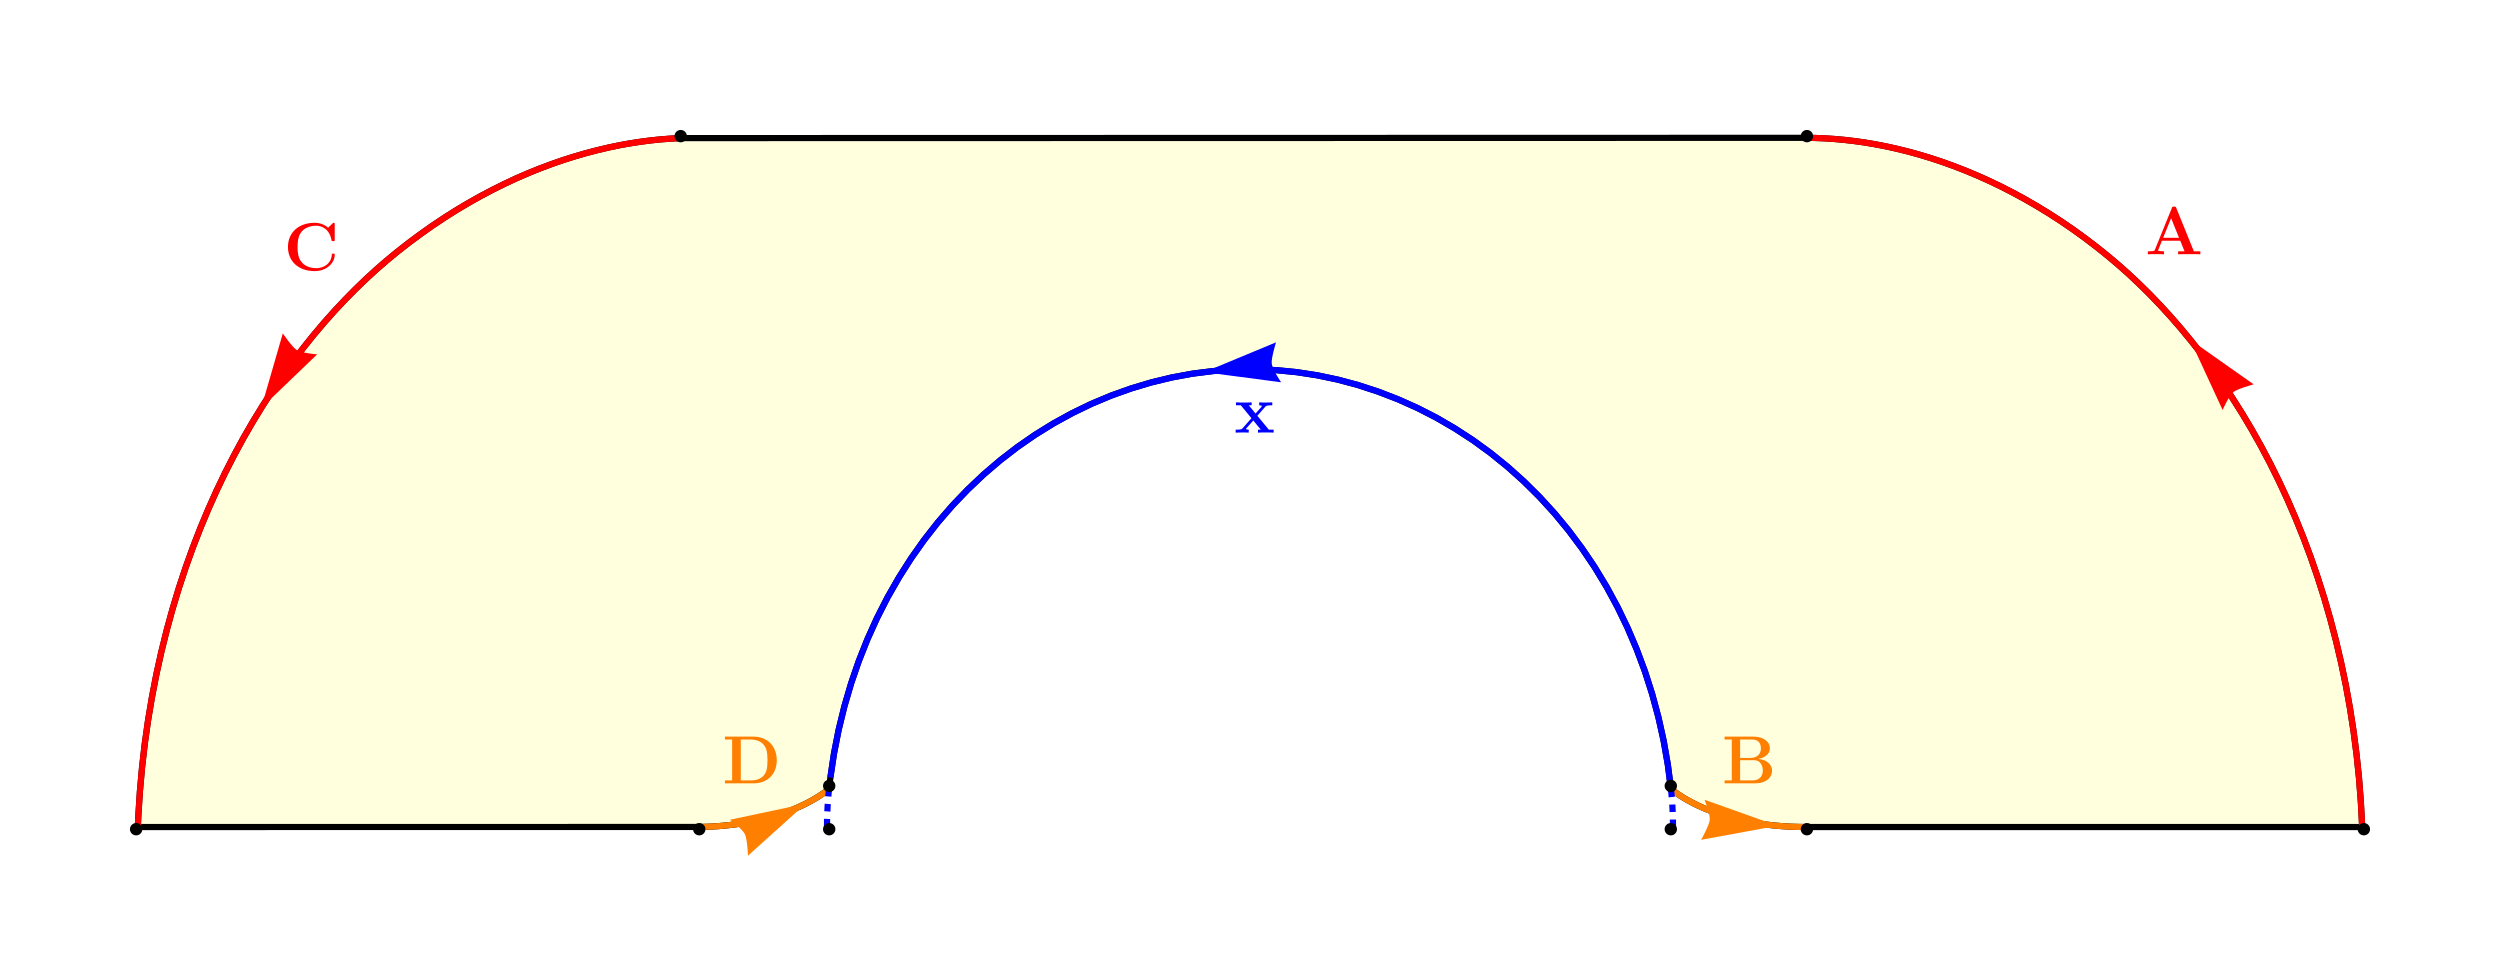
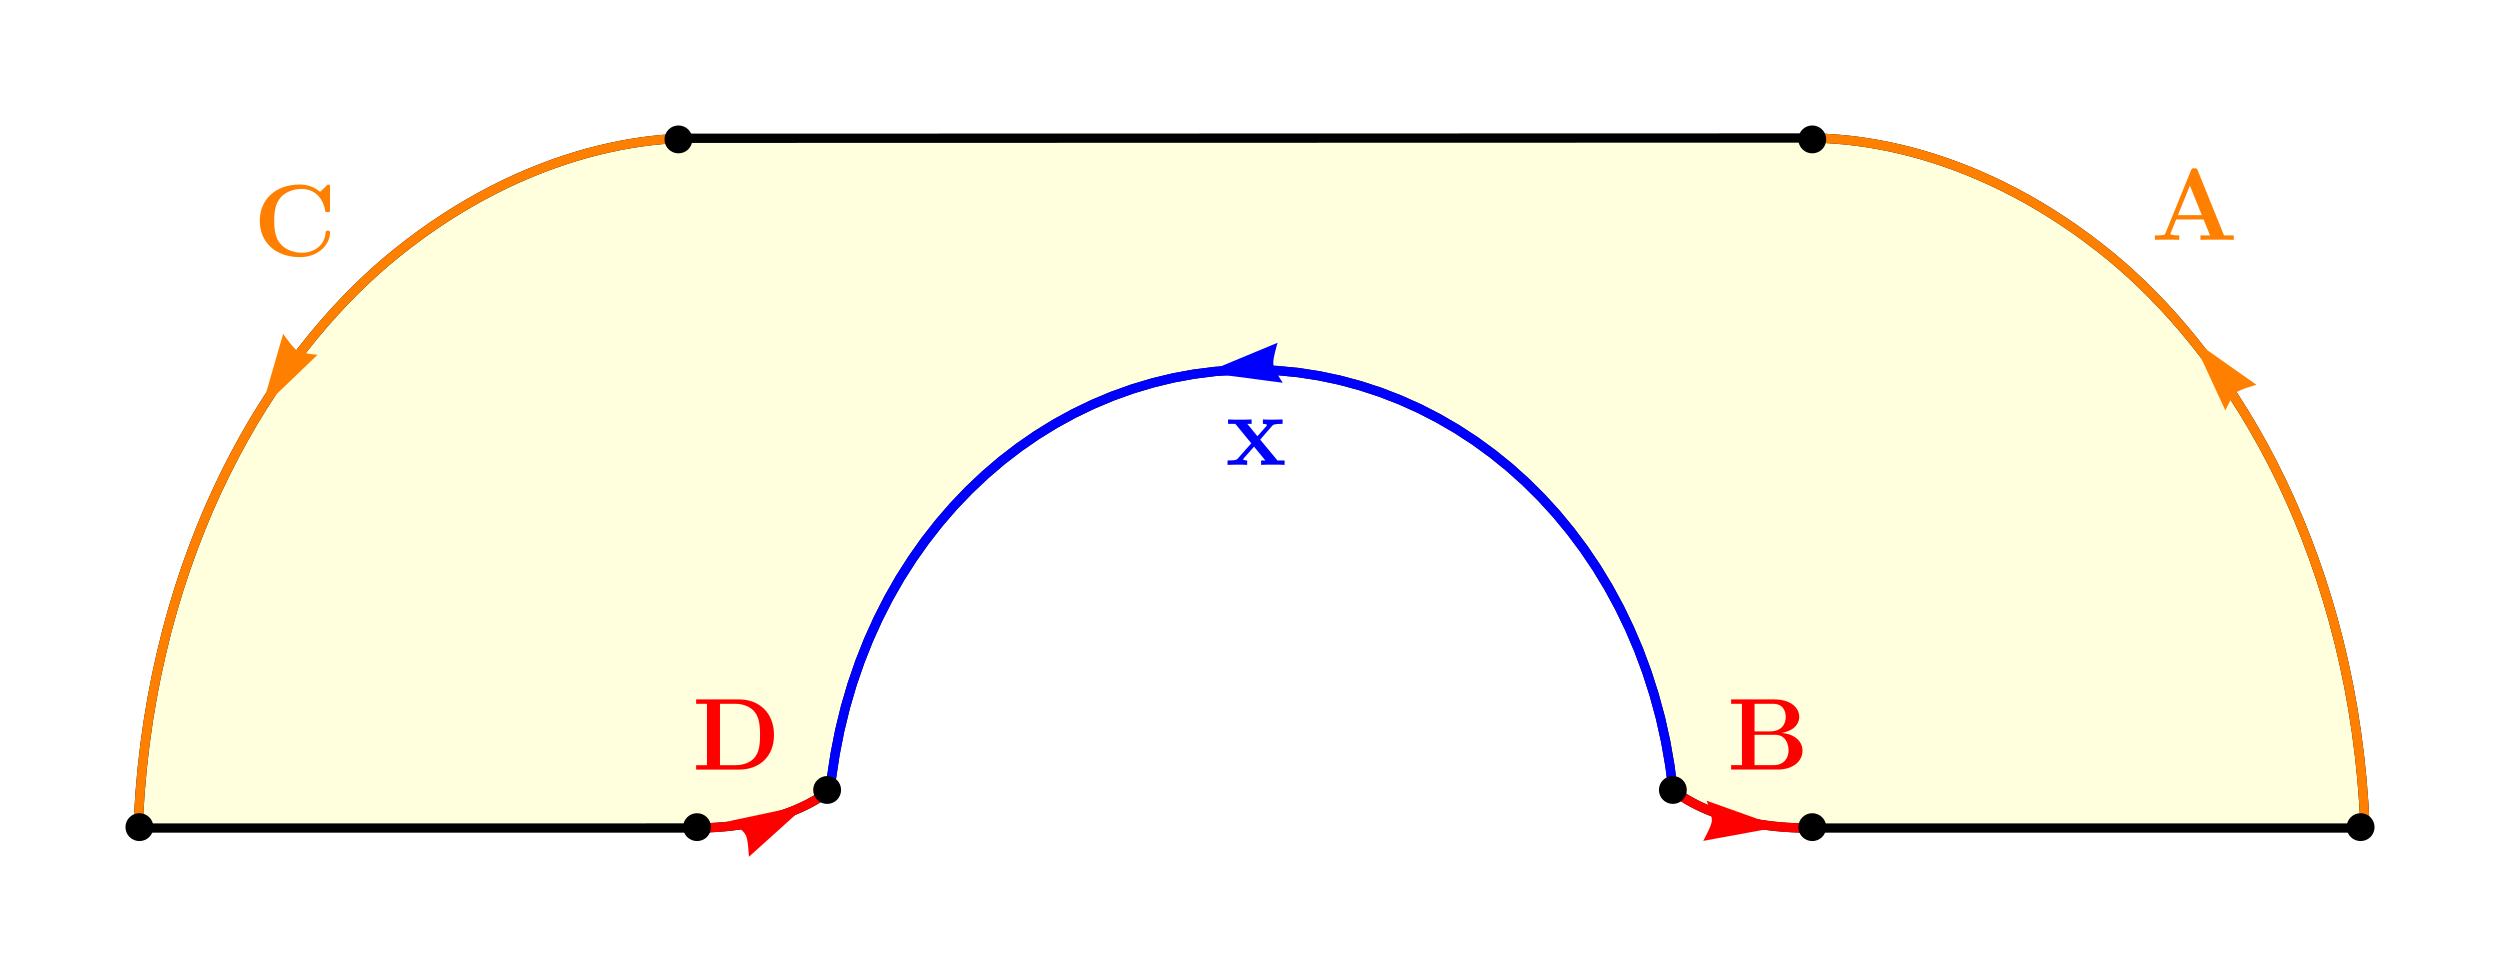
- <svg xmlns="http://www.w3.org/2000/svg" width="404pt" height="156pt" viewBox="0 0 404 156" version="1.1">
-   <g id="surface133">
-     <path style="fill-rule:nonzero;fill:rgb(100%,100%,86.999%);fill-opacity:1;stroke-width:1;stroke-linecap:square;stroke-linejoin:miter;stroke:rgb(0%,0%,0%);stroke-opacity:1;stroke-miterlimit:3.25;" d="M 270.027 127.5 L 269.52 123.562 L 268.84 119.688 L 267.992 115.879 L 266.984 112.145 L 265.816 108.488 L 264.488 104.926 L 263.012 101.453 L 261.387 98.082 L 259.617 94.816 L 257.707 91.664 L 255.664 88.633 L 253.492 85.723 L 251.195 82.941 L 248.781 80.297 L 246.254 77.789 L 243.621 75.43 L 240.887 73.215 L 238.059 71.156 L 235.145 69.258 L 232.152 67.516 L 229.082 65.941 L 225.945 64.535 L 222.75 63.301 L 219.504 62.238 L 216.211 61.352 L 212.883 60.652 L 209.531 60.137 L 206.164 59.809 L 202.785 59.672 L 199.406 59.719 L 196.035 59.961 L 192.672 60.387 L 189.332 61.004 L 186.023 61.805 L 182.754 62.785 L 179.531 63.938 L 176.367 65.266 L 173.27 66.762 L 170.238 68.426 L 167.285 70.254 L 164.418 72.238 L 161.641 74.379 L 158.957 76.672 L 156.383 79.113 L 153.914 81.691 L 151.562 84.41 L 149.332 87.262 L 147.227 90.238 L 145.258 93.336 L 143.422 96.547 L 141.727 99.871 L 140.18 103.297 L 138.781 106.82 L 137.539 110.434 L 136.457 114.129 L 135.531 117.906 L 134.777 121.75 L 134.188 125.66 L 133.973 127.5 L 133.797 127.637 L 133.609 127.781 L 133.41 127.93 L 133.203 128.086 L 132.98 128.242 L 132.742 128.402 L 132.496 128.566 L 132.234 128.734 L 131.961 128.902 L 131.676 129.074 L 131.375 129.25 L 131.062 129.422 L 130.738 129.602 L 130.398 129.777 L 130.047 129.953 L 129.68 130.133 L 129.301 130.309 L 128.906 130.484 L 128.5 130.66 L 128.078 130.836 L 127.641 131.008 L 127.191 131.18 L 126.73 131.348 L 126.25 131.512 L 125.762 131.676 L 125.254 131.832 L 124.734 131.984 L 124.203 132.137 L 123.656 132.281 L 123.094 132.422 L 122.52 132.555 L 121.93 132.684 L 121.324 132.805 L 120.707 132.922 L 120.078 133.027 L 119.434 133.129 L 118.777 133.223 L 118.105 133.305 L 117.422 133.383 L 116.723 133.449 L 116.012 133.508 L 115.289 133.555 L 114.551 133.594 L 113.754 133.621 L 112.926 133.641 L 22.273 133.645 L 22.355 131.801 L 22.609 127.871 L 22.957 123.988 L 23.398 120.156 L 23.93 116.383 L 24.555 112.664 L 25.262 109.008 L 26.055 105.414 L 26.926 101.891 L 27.875 98.434 L 28.898 95.047 L 29.992 91.738 L 31.152 88.504 L 32.379 85.348 L 33.664 82.273 L 35.004 79.277 L 36.395 76.371 L 37.84 73.547 L 39.324 70.809 L 40.855 68.16 L 42.418 65.602 L 44.016 63.129 L 45.645 60.75 L 47.297 58.465 L 48.969 56.27 L 50.656 54.164 L 52.352 52.16 L 54.051 50.25 L 55.75 48.441 L 57.441 46.727 L 59.121 45.105 L 60.793 43.574 L 62.445 42.137 L 64.125 40.75 L 66.051 39.242 L 67.984 37.809 L 69.922 36.441 L 71.867 35.145 L 73.812 33.918 L 75.758 32.762 L 77.699 31.672 L 79.637 30.648 L 81.566 29.691 L 83.484 28.797 L 85.395 27.969 L 87.293 27.203 L 89.176 26.5 L 91.039 25.855 L 92.887 25.27 L 94.711 24.742 L 96.516 24.27 L 98.293 23.852 L 100.047 23.484 L 101.773 23.172 L 103.473 22.91 L 105.141 22.691 L 106.777 22.523 L 108.383 22.398 L 109.957 22.316 L 291.863 22.273 L 293.285 22.293 L 294.77 22.352 L 296.359 22.453 L 297.98 22.598 L 299.633 22.789 L 301.312 23.023 L 303.027 23.312 L 304.766 23.648 L 306.531 24.039 L 308.324 24.48 L 310.137 24.98 L 311.973 25.535 L 313.828 26.148 L 315.699 26.82 L 317.59 27.555 L 319.492 28.348 L 321.406 29.207 L 323.332 30.129 L 325.266 31.117 L 327.203 32.172 L 329.148 33.293 L 331.094 34.48 L 333.039 35.738 L 334.98 37.066 L 336.918 38.465 L 338.848 39.938 L 340.676 41.406 L 342.32 42.797 L 343.98 44.273 L 345.66 45.848 L 347.348 47.512 L 349.039 49.27 L 350.738 51.125 L 352.438 53.078 L 354.129 55.133 L 355.812 57.277 L 357.477 59.516 L 359.117 61.848 L 360.73 64.27 L 362.312 66.781 L 363.863 69.383 L 365.371 72.07 L 366.84 74.848 L 368.258 77.711 L 369.629 80.66 L 370.941 83.691 L 372.199 86.805 L 373.395 89.996 L 374.523 93.27 L 375.586 96.613 L 376.574 100.031 L 377.488 103.52 L 378.324 107.078 L 379.078 110.699 L 379.746 114.387 L 380.328 118.129 L 380.82 121.934 L 381.219 125.785 L 381.52 129.691 L 381.727 133.645 L 291.863 133.645 L 291.23 133.641 L 290.598 133.629 L 289.965 133.613 L 289.367 133.59 L 288.805 133.559 L 288.246 133.523 L 287.699 133.484 L 287.156 133.438 L 286.621 133.387 L 286.098 133.328 L 285.578 133.266 L 285.066 133.199 L 284.566 133.129 L 284.07 133.051 L 283.586 132.973 L 283.105 132.887 L 282.637 132.797 L 282.172 132.703 L 281.719 132.605 L 281.273 132.508 L 280.836 132.402 L 280.402 132.297 L 279.984 132.188 L 279.57 132.074 L 279.164 131.957 L 278.766 131.84 L 278.379 131.719 L 277.996 131.594 L 277.625 131.469 L 277.262 131.344 L 276.906 131.215 L 276.559 131.086 L 276.219 130.953 L 275.887 130.82 L 275.562 130.688 L 275.25 130.555 L 274.941 130.418 L 274.641 130.281 L 274.352 130.148 L 274.07 130.012 L 273.793 129.875 L 273.527 129.738 L 273.27 129.602 L 273.02 129.469 L 272.773 129.332 L 272.539 129.199 L 272.312 129.066 L 272.09 128.938 L 271.879 128.805 L 271.676 128.676 L 271.477 128.551 L 271.289 128.422 L 271.105 128.301 L 270.93 128.18 L 270.762 128.059 L 270.602 127.941 L 270.449 127.828 L 270.301 127.715 L 270.16 127.605 Z M 270.027 127.5 " />
-     <path style="fill:none;stroke-width:1;stroke-linecap:butt;stroke-linejoin:miter;stroke:rgb(100%,50.001%,0%);stroke-opacity:1;stroke-miterlimit:3.25;" d="M 112.926 133.641 L 113.754 133.621 L 114.551 133.594 L 115.289 133.555 L 116.012 133.508 L 116.723 133.449 L 117.422 133.383 L 118.105 133.305 L 118.777 133.223 L 119.434 133.129 L 120.078 133.027 L 120.707 132.922 L 121.324 132.805 L 121.93 132.684 L 122.52 132.555 L 123.094 132.422 L 123.656 132.281 L 124.203 132.137 L 124.734 131.984 L 125.254 131.832 L 125.762 131.676 L 126.25 131.512 L 126.73 131.348 L 127.191 131.18 L 127.641 131.008 L 128.078 130.836 L 128.5 130.66 L 128.906 130.484 L 129.301 130.309 L 129.68 130.133 L 130.047 129.953 L 130.398 129.777 L 130.738 129.602 L 131.062 129.422 L 131.375 129.25 L 131.676 129.074 L 131.961 128.902 L 132.234 128.734 L 132.496 128.566 L 132.742 128.402 L 132.98 128.242 L 133.203 128.086 L 133.41 127.93 L 133.609 127.781 L 133.797 127.637 L 133.973 127.5 " />
-     <path style=" stroke:none;fill-rule:nonzero;fill:rgb(100%,50.001%,0%);fill-opacity:1;" d="M 117.949 132.473 L 118.27 132.719 L 119.008 133.32 L 119.43 133.695 L 119.824 134.086 L 120.156 134.469 L 120.383 134.82 L 120.512 135.172 L 120.617 135.66 L 120.703 136.23 L 120.77 136.82 L 120.852 137.844 L 120.871 138.285 L 130.207 129.875 Z M 117.949 132.473 " />
-     <path style=" stroke:none;fill-rule:evenodd;fill:rgb(100%,50.001%,0%);fill-opacity:1;" d="M 125.523 122.879 C 125.523 120.395 123.848 119.039 121.781 119.039 L 117.148 119.039 L 117.148 119.512 L 118.312 119.512 L 118.312 126.117 L 117.148 126.117 L 117.148 126.59 L 121.781 126.59 C 123.895 126.59 125.523 125.234 125.523 122.879 Z M 124.027 122.871 C 124.027 124.156 123.859 124.73 123.477 125.246 C 123.09 125.754 122.352 126.117 121.363 126.117 L 119.711 126.117 L 119.711 119.512 L 121.363 119.512 C 122.32 119.512 123.09 119.887 123.496 120.457 C 123.816 120.91 124.027 121.449 124.027 122.871 Z M 124.027 122.871 " />
-     <path style="fill:none;stroke-width:1;stroke-linecap:butt;stroke-linejoin:miter;stroke:rgb(0%,0%,100%);stroke-opacity:1;stroke-miterlimit:3.25;" d="M 270.027 127.5 L 269.52 123.562 L 268.84 119.688 L 267.992 115.879 L 266.984 112.145 L 265.816 108.488 L 264.488 104.926 L 263.012 101.453 L 261.387 98.082 L 259.617 94.816 L 257.707 91.664 L 255.664 88.633 L 253.492 85.723 L 251.195 82.941 L 248.781 80.297 L 246.254 77.789 L 243.621 75.43 L 240.887 73.215 L 238.059 71.156 L 235.145 69.258 L 232.152 67.516 L 229.082 65.941 L 225.945 64.535 L 222.75 63.301 L 219.504 62.238 L 216.211 61.352 L 212.883 60.652 L 209.531 60.137 L 206.164 59.809 L 202.785 59.672 L 199.406 59.719 L 196.035 59.961 L 192.672 60.387 L 189.332 61.004 L 186.023 61.805 L 182.754 62.785 L 179.531 63.938 L 176.367 65.266 L 173.27 66.762 L 170.238 68.426 L 167.285 70.254 L 164.418 72.238 L 161.641 74.379 L 158.957 76.672 L 156.383 79.113 L 153.914 81.691 L 151.562 84.41 L 149.332 87.262 L 147.227 90.238 L 145.258 93.336 L 143.422 96.547 L 141.727 99.871 L 140.18 103.297 L 138.781 106.82 L 137.539 110.434 L 136.457 114.129 L 135.531 117.906 L 134.777 121.75 L 134.188 125.66 " />
-     <path style=" stroke:none;fill-rule:nonzero;fill:rgb(0%,0%,100%);fill-opacity:1;" d="M 207.027 61.777 L 206.805 61.438 L 206.309 60.625 L 206.039 60.129 L 205.793 59.629 L 205.609 59.156 L 205.516 58.754 L 205.508 58.375 L 205.57 57.879 L 205.68 57.316 L 205.812 56.738 L 206.078 55.746 L 206.207 55.32 L 194.602 60.141 Z M 207.027 61.777 " />
-     <path style=" stroke:none;fill-rule:evenodd;fill:rgb(0%,0%,100%);fill-opacity:1;" d="M 205.82 69.91 L 205.82 69.438 L 205.047 69.438 L 203.188 67.191 L 204.465 65.727 C 204.586 65.586 204.688 65.496 205.598 65.496 L 205.598 65.023 L 204.586 65.047 C 204.266 65.047 203.797 65.047 203.484 65.023 L 203.484 65.496 C 203.695 65.496 203.926 65.551 203.926 65.629 C 203.926 65.629 203.871 65.727 203.852 65.75 L 202.891 66.828 L 201.805 65.496 L 202.266 65.496 L 202.266 65.023 C 202.012 65.047 201.266 65.047 200.969 65.047 C 200.637 65.047 200.043 65.047 199.734 65.023 L 199.734 65.496 L 200.516 65.496 L 202.234 67.586 L 200.801 69.203 C 200.672 69.359 200.594 69.438 199.68 69.438 L 199.68 69.91 L 200.703 69.887 C 201.023 69.887 201.484 69.887 201.793 69.91 L 201.793 69.438 C 201.582 69.438 201.352 69.383 201.352 69.305 C 201.352 69.305 201.352 69.281 201.43 69.195 L 202.531 67.949 L 203.75 69.438 L 203.289 69.438 L 203.289 69.91 C 203.555 69.887 204.289 69.887 204.598 69.887 C 204.93 69.887 205.512 69.887 205.82 69.91 Z M 205.82 69.91 " />
-     <path style="fill:none;stroke-width:1;stroke-linecap:butt;stroke-linejoin:miter;stroke:rgb(100%,50.001%,0%);stroke-opacity:1;stroke-miterlimit:3.25;" d="M 270.027 127.5 L 270.16 127.605 L 270.301 127.715 L 270.449 127.828 L 270.602 127.941 L 270.762 128.059 L 270.93 128.18 L 271.105 128.301 L 271.289 128.422 L 271.477 128.551 L 271.676 128.676 L 271.879 128.805 L 272.09 128.938 L 272.312 129.066 L 272.539 129.199 L 272.773 129.332 L 273.02 129.469 L 273.27 129.602 L 273.527 129.738 L 273.793 129.875 L 274.07 130.012 L 274.352 130.148 L 274.641 130.281 L 274.941 130.418 L 275.25 130.555 L 275.562 130.688 L 275.887 130.82 L 276.219 130.953 L 276.559 131.086 L 276.906 131.215 L 277.262 131.344 L 277.625 131.469 L 277.996 131.594 L 278.379 131.719 L 278.766 131.84 L 279.164 131.957 L 279.57 132.074 L 279.984 132.188 L 280.402 132.297 L 280.836 132.402 L 281.273 132.508 L 281.719 132.605 L 282.172 132.703 L 282.637 132.797 L 283.105 132.887 L 283.586 132.973 L 284.07 133.051 L 284.566 133.129 L 285.066 133.199 L 285.578 133.266 L 286.098 133.328 L 286.621 133.387 L 287.156 133.438 L 287.699 133.484 L 288.246 133.523 L 288.805 133.559 L 289.367 133.59 L 289.965 133.613 L 290.598 133.629 L 291.23 133.641 L 291.863 133.645 " />
-     <path style=" stroke:none;fill-rule:nonzero;fill:rgb(100%,50.001%,0%);fill-opacity:1;" d="M 275.449 129.238 L 275.594 129.613 L 275.906 130.516 L 276.066 131.055 L 276.203 131.594 L 276.285 132.094 L 276.289 132.512 L 276.215 132.879 L 276.051 133.352 L 275.828 133.883 L 275.574 134.418 L 275.105 135.332 L 274.895 135.719 L 287.254 133.445 Z M 275.449 129.238 " />
-     <path style=" stroke:none;fill-rule:evenodd;fill:rgb(100%,50.001%,0%);fill-opacity:1;" d="M 286.367 124.551 C 286.367 123.504 285.457 122.746 284.125 122.645 C 285.707 122.352 286.016 121.445 286.016 120.93 C 286.016 119.918 285.09 119.039 283.332 119.039 L 278.691 119.039 L 278.691 119.512 L 279.855 119.512 L 279.855 126.109 L 278.691 126.109 L 278.691 126.586 L 283.664 126.586 C 285.477 126.586 286.367 125.605 286.367 124.551 Z M 284.562 120.918 C 284.562 121.688 284.137 122.48 282.848 122.48 L 281.207 122.48 L 281.207 119.512 L 283.199 119.512 C 284.332 119.512 284.562 120.367 284.562 120.918 Z M 284.871 124.527 C 284.871 125.223 284.496 126.109 283.234 126.109 L 281.207 126.109 L 281.207 122.844 L 283.398 122.844 C 284.684 122.844 284.871 124.031 284.871 124.527 Z M 284.871 124.527 " />
-     <path style="fill:none;stroke-width:1;stroke-linecap:butt;stroke-linejoin:miter;stroke:rgb(100%,0%,0%);stroke-opacity:1;stroke-miterlimit:3.25;" d="M 381.727 133.645 L 381.52 129.691 L 381.219 125.785 L 380.82 121.934 L 380.328 118.129 L 379.746 114.387 L 379.078 110.699 L 378.324 107.078 L 377.488 103.52 L 376.574 100.031 L 375.586 96.613 L 374.523 93.27 L 373.395 89.996 L 372.199 86.805 L 370.941 83.691 L 369.629 80.66 L 368.258 77.711 L 366.84 74.848 L 365.371 72.07 L 363.863 69.383 L 362.312 66.781 L 360.73 64.27 L 359.117 61.848 L 357.477 59.516 L 355.812 57.277 L 354.129 55.133 L 352.438 53.078 L 350.738 51.125 L 349.039 49.27 L 347.348 47.512 L 345.66 45.848 L 343.98 44.273 L 342.32 42.797 L 340.676 41.406 L 338.848 39.938 L 336.918 38.465 L 334.98 37.066 L 333.039 35.738 L 331.094 34.48 L 329.148 33.293 L 327.203 32.172 L 325.266 31.117 L 323.332 30.129 L 321.406 29.207 L 319.492 28.348 L 317.59 27.555 L 315.699 26.82 L 313.828 26.148 L 311.973 25.535 L 310.137 24.98 L 308.324 24.48 L 306.531 24.039 L 304.766 23.648 L 303.027 23.312 L 301.312 23.023 L 299.633 22.789 L 297.98 22.598 L 296.359 22.453 L 294.77 22.352 L 293.285 22.293 L 291.863 22.273 " />
-     <path style=" stroke:none;fill-rule:nonzero;fill:rgb(100%,0%,0%);fill-opacity:1;" d="M 359.176 66.254 L 359.34 65.887 L 359.766 65.031 L 360.039 64.539 L 360.332 64.066 L 360.629 63.656 L 360.922 63.359 L 361.238 63.156 L 361.691 62.941 L 362.227 62.73 L 362.785 62.535 L 363.77 62.23 L 364.191 62.109 L 353.918 54.875 Z M 359.176 66.254 " />
-     <path style=" stroke:none;fill-rule:evenodd;fill:rgb(100%,0%,0%);fill-opacity:1;" d="M 355.574 41.09 L 355.574 40.613 L 354.527 40.613 L 351.699 33.637 C 351.621 33.441 351.602 33.383 351.336 33.383 C 351.062 33.383 351.039 33.441 350.961 33.637 L 348.234 40.352 C 348.156 40.527 348.156 40.551 347.848 40.582 C 347.574 40.613 347.527 40.613 347.285 40.613 L 347.09 40.613 L 347.09 41.09 C 347.375 41.066 348.035 41.066 348.355 41.066 C 348.652 41.066 349.453 41.066 349.707 41.09 L 349.707 40.613 C 349.465 40.613 349.047 40.613 348.738 40.496 C 348.773 40.395 348.773 40.371 348.793 40.328 L 349.375 38.898 L 352.328 38.898 L 353.02 40.613 L 351.984 40.613 L 351.984 41.09 C 352.34 41.066 353.406 41.066 353.824 41.066 C 354.176 41.066 355.297 41.066 355.574 41.09 Z M 352.129 38.426 L 349.562 38.426 L 350.852 35.258 Z M 352.129 38.426 " />
-     <path style="fill:none;stroke-width:1;stroke-linecap:butt;stroke-linejoin:miter;stroke:rgb(100%,0%,0%);stroke-opacity:1;stroke-miterlimit:3.25;" d="M 109.957 22.316 L 108.383 22.398 L 106.777 22.523 L 105.141 22.691 L 103.473 22.91 L 101.773 23.172 L 100.047 23.484 L 98.293 23.852 L 96.516 24.27 L 94.711 24.742 L 92.887 25.27 L 91.039 25.855 L 89.176 26.5 L 87.293 27.203 L 85.395 27.969 L 83.484 28.797 L 81.566 29.691 L 79.637 30.648 L 77.699 31.672 L 75.758 32.762 L 73.812 33.918 L 71.867 35.145 L 69.922 36.441 L 67.984 37.809 L 66.051 39.242 L 64.125 40.75 L 62.445 42.137 L 60.793 43.574 L 59.121 45.105 L 57.441 46.727 L 55.75 48.441 L 54.051 50.25 L 52.352 52.16 L 50.656 54.164 L 48.969 56.27 L 47.297 58.465 L 45.645 60.75 L 44.016 63.129 L 42.418 65.602 L 40.855 68.16 L 39.324 70.809 L 37.84 73.547 L 36.395 76.371 L 35.004 79.277 L 33.664 82.273 L 32.379 85.348 L 31.152 88.504 L 29.992 91.738 L 28.898 95.047 L 27.875 98.434 L 26.926 101.891 L 26.055 105.414 L 25.262 109.008 L 24.555 112.664 L 23.93 116.383 L 23.398 120.156 L 22.957 123.988 L 22.609 127.871 L 22.355 131.801 L 22.273 133.645 " />
-     <path style=" stroke:none;fill-rule:nonzero;fill:rgb(100%,0%,0%);fill-opacity:1;" d="M 51.254 57.266 L 50.852 57.23 L 49.906 57.105 L 49.352 57.008 L 48.809 56.887 L 48.324 56.738 L 47.949 56.559 L 47.652 56.324 L 47.301 55.965 L 46.93 55.527 L 46.562 55.062 L 45.953 54.234 L 45.703 53.871 L 42.211 65.941 Z M 51.254 57.266 " />
-     <path style=" stroke:none;fill-rule:evenodd;fill:rgb(100%,0%,0%);fill-opacity:1;" d="M 54.09 41.172 C 54.09 40.988 54.023 40.977 53.859 40.977 C 53.75 40.977 53.641 40.977 53.629 41.098 C 53.527 42.766 52.109 43.34 51.121 43.34 C 50.406 43.34 49.438 43.141 48.82 42.449 C 48.438 42.031 48.086 41.426 48.086 39.91 C 48.086 38.828 48.25 38.027 48.766 37.41 C 49.469 36.586 50.57 36.477 51.098 36.477 C 51.922 36.477 53.254 36.938 53.586 38.875 C 53.605 38.973 53.707 38.973 53.84 38.973 C 54.09 38.973 54.09 38.953 54.09 38.688 L 54.09 36.289 C 54.09 36.035 54.09 36.004 53.848 36.004 L 53.023 36.797 C 52.406 36.27 51.668 36.004 50.855 36.004 C 48.227 36.004 46.535 37.598 46.535 39.91 C 46.535 42.176 48.172 43.812 50.867 43.812 C 52.824 43.812 54.09 42.469 54.09 41.172 Z M 54.09 41.172 " />
-     <path style="fill:none;stroke-width:1;stroke-linecap:butt;stroke-linejoin:miter;stroke:rgb(0%,0%,100%);stroke-opacity:1;stroke-dasharray:1.212;stroke-miterlimit:3.25;" d="M 270.355 133.645 L 270.355 133.23 L 270.352 133.129 L 270.352 132.922 L 270.348 132.82 L 270.348 132.613 L 270.344 132.512 L 270.344 132.406 L 270.34 132.305 L 270.336 132.199 L 270.336 132.098 L 270.332 131.996 L 270.328 131.891 L 270.324 131.789 L 270.324 131.688 L 270.32 131.582 L 270.309 131.277 L 270.305 131.172 L 270.297 131.07 L 270.293 130.969 L 270.289 130.863 L 270.285 130.762 L 270.277 130.66 L 270.273 130.559 L 270.27 130.453 L 270.262 130.352 L 270.258 130.25 L 270.242 130.047 L 270.238 129.941 L 270.223 129.738 L 270.219 129.637 L 270.203 129.434 L 270.195 129.328 L 270.156 128.82 L 270.145 128.719 L 270.129 128.516 L 270.117 128.414 L 270.102 128.211 L 270.09 128.109 L 270.082 128.008 L 270.059 127.805 L 270.051 127.703 L 270.027 127.5 " />
-     <path style="fill:none;stroke-width:1;stroke-linecap:butt;stroke-linejoin:miter;stroke:rgb(0%,0%,100%);stroke-opacity:1;stroke-dasharray:1.212;stroke-miterlimit:3.25;" d="M 133.973 127.5 L 133.949 127.703 L 133.941 127.805 L 133.918 128.008 L 133.91 128.109 L 133.898 128.211 L 133.883 128.414 L 133.871 128.516 L 133.855 128.719 L 133.844 128.82 L 133.805 129.328 L 133.797 129.434 L 133.781 129.637 L 133.777 129.738 L 133.762 129.941 L 133.758 130.047 L 133.742 130.25 L 133.738 130.352 L 133.73 130.453 L 133.727 130.559 L 133.723 130.66 L 133.715 130.762 L 133.711 130.863 L 133.707 130.969 L 133.703 131.07 L 133.695 131.172 L 133.691 131.277 L 133.68 131.582 L 133.676 131.688 L 133.676 131.789 L 133.672 131.891 L 133.668 131.996 L 133.664 132.098 L 133.664 132.199 L 133.66 132.305 L 133.656 132.406 L 133.656 132.512 L 133.652 132.613 L 133.652 132.82 L 133.648 132.922 L 133.648 133.129 L 133.645 133.23 L 133.645 133.645 " />
-     <path style=" stroke:none;fill-rule:evenodd;fill:rgb(0%,0%,0%);fill-opacity:1;" d="M 23 134 C 23 133.734 22.895 133.48 22.707 133.293 C 22.52 133.105 22.266 133 22 133 C 21.734 133 21.48 133.105 21.293 133.293 C 21.105 133.48 21 133.734 21 134 C 21 134.266 21.105 134.52 21.293 134.707 C 21.48 134.895 21.734 135 22 135 C 22.266 135 22.52 134.895 22.707 134.707 C 22.895 134.52 23 134.266 23 134 Z M 23 134 " />
-     <path style=" stroke:none;fill-rule:evenodd;fill:rgb(0%,0%,0%);fill-opacity:1;" d="M 111 22 C 111 21.734 110.895 21.48 110.707 21.293 C 110.52 21.105 110.266 21 110 21 C 109.734 21 109.48 21.105 109.293 21.293 C 109.105 21.48 109 21.734 109 22 C 109 22.266 109.105 22.52 109.293 22.707 C 109.48 22.895 109.734 23 110 23 C 110.266 23 110.52 22.895 110.707 22.707 C 110.895 22.52 111 22.266 111 22 Z M 111 22 " />
-     <path style=" stroke:none;fill-rule:evenodd;fill:rgb(0%,0%,0%);fill-opacity:1;" d="M 293 22 C 293 21.734 292.895 21.48 292.707 21.293 C 292.52 21.105 292.266 21 292 21 C 291.734 21 291.48 21.105 291.293 21.293 C 291.105 21.48 291 21.734 291 22 C 291 22.266 291.105 22.52 291.293 22.707 C 291.48 22.895 291.734 23 292 23 C 292.266 23 292.52 22.895 292.707 22.707 C 292.895 22.52 293 22.266 293 22 Z M 293 22 " />
-     <path style=" stroke:none;fill-rule:evenodd;fill:rgb(0%,0%,0%);fill-opacity:1;" d="M 383 134 C 383 133.734 382.895 133.48 382.707 133.293 C 382.52 133.105 382.266 133 382 133 C 381.734 133 381.48 133.105 381.293 133.293 C 381.105 133.48 381 133.734 381 134 C 381 134.266 381.105 134.52 381.293 134.707 C 381.48 134.895 381.734 135 382 135 C 382.266 135 382.52 134.895 382.707 134.707 C 382.895 134.52 383 134.266 383 134 Z M 383 134 " />
-     <path style=" stroke:none;fill-rule:evenodd;fill:rgb(0%,0%,0%);fill-opacity:1;" d="M 135 127 C 135 126.734 134.895 126.48 134.707 126.293 C 134.52 126.105 134.266 126 134 126 C 133.734 126 133.48 126.105 133.293 126.293 C 133.105 126.48 133 126.734 133 127 C 133 127.266 133.105 127.52 133.293 127.707 C 133.48 127.895 133.734 128 134 128 C 134.266 128 134.52 127.895 134.707 127.707 C 134.895 127.52 135 127.266 135 127 Z M 135 127 " />
-     <path style=" stroke:none;fill-rule:evenodd;fill:rgb(0%,0%,0%);fill-opacity:1;" d="M 114 134 C 114 133.734 113.895 133.48 113.707 133.293 C 113.52 133.105 113.266 133 113 133 C 112.734 133 112.48 133.105 112.293 133.293 C 112.105 133.48 112 133.734 112 134 C 112 134.266 112.105 134.52 112.293 134.707 C 112.48 134.895 112.734 135 113 135 C 113.266 135 113.52 134.895 113.707 134.707 C 113.895 134.52 114 134.266 114 134 Z M 114 134 " />
-     <path style=" stroke:none;fill-rule:evenodd;fill:rgb(0%,0%,0%);fill-opacity:1;" d="M 293 134 C 293 133.734 292.895 133.48 292.707 133.293 C 292.52 133.105 292.266 133 292 133 C 291.734 133 291.48 133.105 291.293 133.293 C 291.105 133.48 291 133.734 291 134 C 291 134.266 291.105 134.52 291.293 134.707 C 291.48 134.895 291.734 135 292 135 C 292.266 135 292.52 134.895 292.707 134.707 C 292.895 134.52 293 134.266 293 134 Z M 293 134 " />
-     <path style=" stroke:none;fill-rule:evenodd;fill:rgb(0%,0%,0%);fill-opacity:1;" d="M 271 127 C 271 126.734 270.895 126.48 270.707 126.293 C 270.52 126.105 270.266 126 270 126 C 269.734 126 269.48 126.105 269.293 126.293 C 269.105 126.48 269 126.734 269 127 C 269 127.266 269.105 127.52 269.293 127.707 C 269.48 127.895 269.734 128 270 128 C 270.266 128 270.52 127.895 270.707 127.707 C 270.895 127.52 271 127.266 271 127 Z M 271 127 " />
-     <path style=" stroke:none;fill-rule:evenodd;fill:rgb(0%,0%,0%);fill-opacity:1;" d="M 271 134 C 271 133.734 270.895 133.48 270.707 133.293 C 270.52 133.105 270.266 133 270 133 C 269.734 133 269.48 133.105 269.293 133.293 C 269.105 133.48 269 133.734 269 134 C 269 134.266 269.105 134.52 269.293 134.707 C 269.48 134.895 269.734 135 270 135 C 270.266 135 270.52 134.895 270.707 134.707 C 270.895 134.52 271 134.266 271 134 Z M 271 134 " />
-     <path style=" stroke:none;fill-rule:evenodd;fill:rgb(0%,0%,0%);fill-opacity:1;" d="M 135 134 C 135 133.734 134.895 133.48 134.707 133.293 C 134.52 133.105 134.266 133 134 133 C 133.734 133 133.48 133.105 133.293 133.293 C 133.105 133.48 133 133.734 133 134 C 133 134.266 133.105 134.52 133.293 134.707 C 133.48 134.895 133.734 135 134 135 C 134.266 135 134.52 134.895 134.707 134.707 C 134.895 134.52 135 134.266 135 134 Z M 135 134 " />
+ <svg xmlns="http://www.w3.org/2000/svg" width="269pt" height="104pt" viewBox="0 0 269 104" version="1.1">
+   <g id="surface529">
+     <path style="fill-rule:nonzero;fill:rgb(100%,100%,86.999%);fill-opacity:1;stroke-width:1;stroke-linecap:square;stroke-linejoin:miter;stroke:rgb(0%,0%,0%);stroke-opacity:1;stroke-miterlimit:3.25;" d="M 180.02 85 L 179.68 82.375 L 179.227 79.789 L 178.664 77.25 L 177.988 74.762 L 177.211 72.328 L 176.328 69.949 L 175.34 67.637 L 174.258 65.387 L 173.078 63.211 L 171.805 61.109 L 170.441 59.086 L 168.992 57.148 L 167.461 55.293 L 165.852 53.531 L 164.168 51.859 L 162.414 50.285 L 160.59 48.812 L 158.707 47.438 L 156.766 46.172 L 154.766 45.012 L 152.723 43.961 L 150.633 43.023 L 148.5 42.199 L 146.336 41.492 L 144.141 40.902 L 141.922 40.434 L 139.688 40.09 L 137.441 39.871 L 135.191 39.781 L 132.938 39.812 L 130.688 39.973 L 128.449 40.258 L 126.223 40.668 L 124.016 41.203 L 121.836 41.855 L 119.688 42.625 L 117.578 43.512 L 115.512 44.508 L 113.492 45.617 L 111.523 46.836 L 109.609 48.16 L 107.758 49.586 L 105.973 51.117 L 104.254 52.742 L 102.609 54.461 L 101.043 56.273 L 99.555 58.176 L 98.152 60.16 L 96.836 62.223 L 95.613 64.367 L 94.484 66.582 L 93.453 68.863 L 92.52 71.215 L 91.691 73.621 L 90.969 76.086 L 90.355 78.605 L 89.852 81.168 L 89.457 83.773 L 89.312 85 L 89.199 85.094 L 89.074 85.188 L 88.941 85.289 L 88.801 85.391 L 88.652 85.496 L 88.496 85.602 L 88.332 85.711 L 88.156 85.824 L 87.977 85.934 L 87.785 86.051 L 87.586 86.164 L 87.375 86.281 L 87.16 86.398 L 86.934 86.52 L 86.699 86.637 L 86.453 86.754 L 86.199 86.871 L 85.938 86.992 L 85.664 87.109 L 85.383 87.223 L 85.094 87.34 L 84.793 87.453 L 84.484 87.566 L 84.168 87.676 L 83.84 87.781 L 83.504 87.887 L 83.156 87.992 L 82.801 88.09 L 82.438 88.188 L 82.062 88.281 L 81.68 88.371 L 81.285 88.457 L 80.883 88.535 L 80.473 88.613 L 80.051 88.684 L 79.621 88.754 L 79.184 88.812 L 78.738 88.871 L 78.281 88.922 L 77.816 88.965 L 77.34 89.004 L 76.859 89.035 L 76.367 89.062 L 75.836 89.082 L 75.285 89.094 L 14.848 89.098 L 14.906 87.867 L 15.074 85.246 L 15.305 82.656 L 15.598 80.105 L 15.953 77.586 L 16.371 75.109 L 16.84 72.672 L 17.371 70.277 L 17.949 67.926 L 18.582 65.621 L 19.266 63.363 L 19.996 61.156 L 20.77 59 L 21.586 56.898 L 22.441 54.848 L 23.336 52.852 L 24.266 50.914 L 25.227 49.031 L 26.219 47.207 L 27.234 45.441 L 28.281 43.734 L 29.344 42.086 L 30.43 40.5 L 31.531 38.977 L 32.645 37.512 L 33.77 36.109 L 34.902 34.773 L 36.035 33.5 L 37.164 32.293 L 38.293 31.148 L 39.414 30.07 L 40.527 29.051 L 41.633 28.09 L 42.75 27.168 L 44.035 26.164 L 45.324 25.203 L 46.617 24.293 L 47.91 23.43 L 49.207 22.613 L 50.504 21.84 L 51.801 21.113 L 53.09 20.434 L 54.375 19.793 L 55.656 19.199 L 56.93 18.648 L 58.195 18.137 L 59.449 17.668 L 60.691 17.238 L 61.922 16.848 L 63.141 16.492 L 64.344 16.18 L 65.527 15.902 L 66.699 15.656 L 67.848 15.449 L 68.98 15.273 L 70.094 15.129 L 71.188 15.016 L 72.258 14.934 L 73.305 14.879 L 194.574 14.848 L 195.523 14.863 L 196.516 14.898 L 197.574 14.969 L 198.652 15.062 L 199.754 15.191 L 200.875 15.352 L 202.016 15.543 L 203.176 15.766 L 204.355 16.027 L 205.547 16.32 L 206.758 16.652 L 207.98 17.023 L 209.219 17.434 L 210.465 17.879 L 211.727 18.367 L 212.992 18.898 L 214.27 19.469 L 215.555 20.086 L 216.844 20.742 L 218.137 21.445 L 219.434 22.195 L 220.73 22.988 L 222.023 23.828 L 223.32 24.711 L 224.609 25.645 L 225.898 26.625 L 227.117 27.602 L 228.215 28.531 L 229.32 29.516 L 230.438 30.562 L 231.562 31.676 L 232.695 32.848 L 233.824 34.086 L 234.957 35.387 L 236.086 36.754 L 237.207 38.188 L 238.316 39.68 L 239.41 41.23 L 240.488 42.844 L 241.543 44.52 L 242.574 46.254 L 243.582 48.047 L 244.559 49.898 L 245.504 51.809 L 246.418 53.773 L 247.297 55.797 L 248.133 57.871 L 248.93 60 L 249.684 62.18 L 250.391 64.41 L 251.051 66.688 L 251.66 69.016 L 252.215 71.387 L 252.719 73.801 L 253.164 76.258 L 253.551 78.754 L 253.879 81.289 L 254.145 83.859 L 254.348 86.461 L 254.484 89.098 L 194.574 89.098 L 194.152 89.094 L 193.73 89.086 L 193.312 89.074 L 192.914 89.059 L 192.535 89.039 L 192.164 89.016 L 191.797 88.988 L 191.438 88.957 L 191.082 88.926 L 190.73 88.887 L 190.387 88.844 L 190.047 88.801 L 189.711 88.754 L 189.379 88.703 L 189.055 88.648 L 188.422 88.531 L 188.113 88.469 L 187.812 88.406 L 187.516 88.336 L 187.223 88.27 L 186.938 88.195 L 186.656 88.125 L 186.379 88.047 L 186.109 87.973 L 185.844 87.891 L 185.586 87.812 L 185.332 87.73 L 185.082 87.648 L 184.84 87.562 L 184.602 87.477 L 184.371 87.391 L 184.145 87.301 L 183.926 87.215 L 183.707 87.125 L 183.293 86.945 L 183.094 86.855 L 182.711 86.676 L 182.531 86.582 L 182.352 86.492 L 182.18 86.402 L 182.012 86.312 L 181.691 86.133 L 181.539 86.043 L 181.395 85.957 L 181.254 85.871 L 181.117 85.785 L 180.984 85.699 L 180.859 85.617 L 180.738 85.531 L 180.621 85.453 L 180.508 85.371 L 180.402 85.293 L 180.297 85.219 L 180.199 85.145 L 180.109 85.07 Z M 180.02 85 " />
+     <path style="fill:none;stroke-width:1;stroke-linecap:butt;stroke-linejoin:miter;stroke:rgb(100%,0%,0%);stroke-opacity:1;stroke-miterlimit:3.25;" d="M 75.285 89.094 L 75.836 89.082 L 76.367 89.062 L 76.859 89.035 L 77.34 89.004 L 77.816 88.965 L 78.281 88.922 L 78.738 88.871 L 79.184 88.812 L 79.621 88.754 L 80.051 88.684 L 80.473 88.613 L 80.883 88.535 L 81.285 88.457 L 81.68 88.371 L 82.062 88.281 L 82.438 88.188 L 82.801 88.09 L 83.156 87.992 L 83.504 87.887 L 83.84 87.781 L 84.168 87.676 L 84.484 87.566 L 84.793 87.453 L 85.094 87.34 L 85.383 87.223 L 85.664 87.109 L 85.938 86.992 L 86.199 86.871 L 86.453 86.754 L 86.699 86.637 L 86.934 86.52 L 87.16 86.398 L 87.375 86.281 L 87.586 86.164 L 87.785 86.051 L 87.977 85.934 L 88.156 85.824 L 88.332 85.711 L 88.496 85.602 L 88.652 85.496 L 88.801 85.391 L 88.941 85.289 L 89.074 85.188 L 89.199 85.094 L 89.312 85 " />
+     <path style=" stroke:none;fill-rule:nonzero;fill:rgb(100%,0%,0%);fill-opacity:1;" d="M 78.633 88.316 L 78.848 88.477 L 79.34 88.879 L 79.617 89.129 L 79.883 89.391 L 80.105 89.645 L 80.254 89.879 L 80.34 90.117 L 80.414 90.441 L 80.469 90.82 L 80.512 91.215 L 80.566 91.895 L 80.582 92.191 L 86.805 86.582 Z M 78.633 88.316 " />
+     <path style=" stroke:none;fill-rule:evenodd;fill:rgb(100%,0%,0%);fill-opacity:1;" d="M 83.281 79.098 C 83.281 76.609 81.605 75.258 79.535 75.258 L 74.906 75.258 L 74.906 75.73 L 76.07 75.73 L 76.07 82.332 L 74.906 82.332 L 74.906 82.809 L 79.535 82.809 C 81.648 82.809 83.281 81.453 83.281 79.098 Z M 81.781 79.086 C 81.781 80.375 81.617 80.945 81.234 81.465 C 80.848 81.973 80.109 82.332 79.121 82.332 L 77.469 82.332 L 77.469 75.73 L 79.121 75.73 C 80.074 75.73 80.848 76.105 81.254 76.676 C 81.574 77.129 81.781 77.668 81.781 79.086 Z M 81.781 79.086 " />
+     <path style="fill:none;stroke-width:1;stroke-linecap:butt;stroke-linejoin:miter;stroke:rgb(0%,0%,100%);stroke-opacity:1;stroke-miterlimit:3.25;" d="M 180.02 85 L 179.68 82.375 L 179.227 79.789 L 178.664 77.25 L 177.988 74.762 L 177.211 72.328 L 176.328 69.949 L 175.34 67.637 L 174.258 65.387 L 173.078 63.211 L 171.805 61.109 L 170.441 59.086 L 168.992 57.148 L 167.461 55.293 L 165.852 53.531 L 164.168 51.859 L 162.414 50.285 L 160.59 48.812 L 158.707 47.438 L 156.766 46.172 L 154.766 45.012 L 152.723 43.961 L 150.633 43.023 L 148.5 42.199 L 146.336 41.492 L 144.141 40.902 L 141.922 40.434 L 139.688 40.09 L 137.441 39.871 L 135.191 39.781 L 132.938 39.812 L 130.688 39.973 L 128.449 40.258 L 126.223 40.668 L 124.016 41.203 L 121.836 41.855 L 119.688 42.625 L 117.578 43.512 L 115.512 44.508 L 113.492 45.617 L 111.523 46.836 L 109.609 48.16 L 107.758 49.586 L 105.973 51.117 L 104.254 52.742 L 102.609 54.461 L 101.043 56.273 L 99.555 58.176 L 98.152 60.16 L 96.836 62.223 L 95.613 64.367 L 94.484 66.582 L 93.453 68.863 L 92.52 71.215 L 91.691 73.621 L 90.969 76.086 L 90.355 78.605 L 89.852 81.168 L 89.457 83.773 " />
+     <path style=" stroke:none;fill-rule:nonzero;fill:rgb(0%,0%,100%);fill-opacity:1;" d="M 138.02 41.184 L 137.871 40.957 L 137.539 40.414 L 137.359 40.086 L 137.195 39.754 L 137.074 39.438 L 137.008 39.168 L 137.008 38.918 L 137.047 38.586 L 137.121 38.211 L 137.211 37.824 L 137.387 37.164 L 137.469 36.879 L 129.734 40.094 Z M 138.02 41.184 " />
+     <path style=" stroke:none;fill-rule:evenodd;fill:rgb(0%,0%,100%);fill-opacity:1;" d="M 138.223 50.02 L 138.223 49.547 L 137.453 49.547 L 135.594 47.301 L 136.871 45.84 C 136.992 45.695 137.09 45.605 138.004 45.605 L 138.004 45.133 L 136.992 45.156 C 136.672 45.156 136.199 45.156 135.891 45.133 L 135.891 45.605 C 136.102 45.605 136.332 45.66 136.332 45.738 C 136.332 45.738 136.277 45.84 136.254 45.859 L 135.297 46.938 L 134.207 45.605 L 134.672 45.605 L 134.672 45.133 C 134.418 45.156 133.668 45.156 133.371 45.156 C 133.039 45.156 132.445 45.156 132.141 45.133 L 132.141 45.605 L 132.922 45.605 L 134.637 47.699 L 133.207 49.316 C 133.074 49.469 132.996 49.547 132.086 49.547 L 132.086 50.02 L 133.109 49.996 C 133.426 49.996 133.891 49.996 134.195 50.02 L 134.195 49.547 C 133.988 49.547 133.758 49.492 133.758 49.414 C 133.758 49.414 133.758 49.395 133.832 49.305 L 134.934 48.059 L 136.156 49.547 L 135.695 49.547 L 135.695 50.02 C 135.957 49.996 136.695 49.996 137.004 49.996 C 137.332 49.996 137.914 49.996 138.223 50.02 Z M 138.223 50.02 " />
+     <path style="fill:none;stroke-width:1;stroke-linecap:butt;stroke-linejoin:miter;stroke:rgb(100%,0%,0%);stroke-opacity:1;stroke-miterlimit:3.25;" d="M 180.02 85 L 180.109 85.07 L 180.199 85.145 L 180.297 85.219 L 180.402 85.293 L 180.508 85.371 L 180.621 85.453 L 180.738 85.531 L 180.859 85.617 L 180.984 85.699 L 181.117 85.785 L 181.254 85.871 L 181.395 85.957 L 181.539 86.043 L 181.691 86.133 L 182.012 86.312 L 182.18 86.402 L 182.352 86.492 L 182.531 86.582 L 182.711 86.676 L 183.094 86.855 L 183.293 86.945 L 183.707 87.125 L 183.926 87.215 L 184.145 87.301 L 184.371 87.391 L 184.602 87.477 L 184.84 87.562 L 185.082 87.648 L 185.332 87.73 L 185.586 87.812 L 185.844 87.891 L 186.109 87.973 L 186.379 88.047 L 186.656 88.125 L 186.938 88.195 L 187.223 88.27 L 187.516 88.336 L 187.812 88.406 L 188.113 88.469 L 188.422 88.531 L 189.055 88.648 L 189.379 88.703 L 189.711 88.754 L 190.047 88.801 L 190.387 88.844 L 190.73 88.887 L 191.082 88.926 L 191.438 88.957 L 191.797 88.988 L 192.164 89.016 L 192.535 89.039 L 192.914 89.059 L 193.312 89.074 L 193.73 89.086 L 194.152 89.094 L 194.574 89.098 " />
+     <path style=" stroke:none;fill-rule:nonzero;fill:rgb(100%,0%,0%);fill-opacity:1;" d="M 183.633 86.16 L 183.73 86.41 L 183.938 87.008 L 184.047 87.367 L 184.133 87.73 L 184.188 88.062 L 184.195 88.34 L 184.145 88.586 L 184.035 88.902 L 183.883 89.254 L 183.715 89.613 L 183.402 90.223 L 183.262 90.48 L 191.5 88.965 Z M 183.633 86.16 " />
+     <path style=" stroke:none;fill-rule:evenodd;fill:rgb(100%,0%,0%);fill-opacity:1;" d="M 193.949 80.77 C 193.949 79.723 193.035 78.965 191.703 78.867 C 193.289 78.57 193.598 77.664 193.598 77.148 C 193.598 76.137 192.672 75.258 190.91 75.258 L 186.27 75.258 L 186.27 75.73 L 187.434 75.73 L 187.434 82.328 L 186.27 82.328 L 186.27 82.805 L 191.242 82.805 C 193.059 82.805 193.949 81.824 193.949 80.77 Z M 192.145 77.137 C 192.145 77.906 191.715 78.699 190.43 78.699 L 188.789 78.699 L 188.789 75.73 L 190.781 75.73 C 191.91 75.73 192.145 76.586 192.145 77.137 Z M 192.449 80.746 C 192.449 81.441 192.078 82.328 190.812 82.328 L 188.789 82.328 L 188.789 79.062 L 190.977 79.062 C 192.266 79.062 192.449 80.25 192.449 80.746 Z M 192.449 80.746 " />
+     <path style="fill:none;stroke-width:1;stroke-linecap:butt;stroke-linejoin:miter;stroke:rgb(100%,50.001%,0%);stroke-opacity:1;stroke-miterlimit:3.25;" d="M 254.484 89.098 L 254.348 86.461 L 254.145 83.859 L 253.879 81.289 L 253.551 78.754 L 253.164 76.258 L 252.719 73.801 L 252.215 71.387 L 251.66 69.016 L 251.051 66.688 L 250.391 64.41 L 249.684 62.18 L 248.93 60 L 248.133 57.871 L 247.297 55.797 L 246.418 53.773 L 245.504 51.809 L 244.559 49.898 L 243.582 48.047 L 242.574 46.254 L 241.543 44.52 L 240.488 42.844 L 239.41 41.23 L 238.316 39.68 L 237.207 38.188 L 236.086 36.754 L 234.957 35.387 L 233.824 34.086 L 232.695 32.848 L 231.562 31.676 L 230.438 30.562 L 229.32 29.516 L 228.215 28.531 L 227.117 27.602 L 225.898 26.625 L 224.609 25.645 L 223.32 24.711 L 222.023 23.828 L 220.73 22.988 L 219.434 22.195 L 218.137 21.445 L 216.844 20.742 L 215.555 20.086 L 214.27 19.469 L 212.992 18.898 L 211.727 18.367 L 210.465 17.879 L 209.219 17.434 L 207.98 17.023 L 206.758 16.652 L 205.547 16.32 L 204.355 16.027 L 203.176 15.766 L 202.016 15.543 L 200.875 15.352 L 199.754 15.191 L 198.652 15.062 L 197.574 14.969 L 196.516 14.898 L 195.523 14.863 L 194.574 14.848 " />
+     <path style=" stroke:none;fill-rule:nonzero;fill:rgb(100%,50.001%,0%);fill-opacity:1;" d="M 239.449 44.168 L 239.562 43.922 L 239.844 43.355 L 240.023 43.027 L 240.219 42.711 L 240.422 42.438 L 240.613 42.238 L 240.824 42.102 L 241.129 41.961 L 241.484 41.82 L 241.859 41.691 L 242.512 41.488 L 242.797 41.406 L 235.945 36.582 Z M 239.449 44.168 " />
+     <path style=" stroke:none;fill-rule:evenodd;fill:rgb(100%,50.001%,0%);fill-opacity:1;" d="M 240.352 25.805 L 240.352 25.332 L 239.309 25.332 L 236.48 18.355 C 236.402 18.156 236.379 18.102 236.117 18.102 C 235.84 18.102 235.82 18.156 235.742 18.355 L 233.012 25.07 C 232.938 25.246 232.938 25.266 232.629 25.301 C 232.352 25.332 232.309 25.332 232.066 25.332 L 231.867 25.332 L 231.867 25.805 C 232.156 25.785 232.816 25.785 233.137 25.785 C 233.434 25.785 234.234 25.785 234.488 25.805 L 234.488 25.332 C 234.246 25.332 233.828 25.332 233.52 25.211 C 233.551 25.113 233.551 25.09 233.574 25.047 L 234.156 23.617 L 237.109 23.617 L 237.801 25.332 L 236.766 25.332 L 236.766 25.805 C 237.117 25.785 238.188 25.785 238.602 25.785 C 238.957 25.785 240.078 25.785 240.352 25.805 Z M 236.91 23.145 L 234.344 23.145 L 235.633 19.973 Z M 236.91 23.145 " />
+     <path style="fill:none;stroke-width:1;stroke-linecap:butt;stroke-linejoin:miter;stroke:rgb(100%,50.001%,0%);stroke-opacity:1;stroke-miterlimit:3.25;" d="M 73.305 14.879 L 72.258 14.934 L 71.188 15.016 L 70.094 15.129 L 68.98 15.273 L 67.848 15.449 L 66.699 15.656 L 65.527 15.902 L 64.344 16.18 L 63.141 16.492 L 61.922 16.848 L 60.691 17.238 L 59.449 17.668 L 58.195 18.137 L 56.93 18.648 L 55.656 19.199 L 54.375 19.793 L 53.09 20.434 L 51.801 21.113 L 50.504 21.84 L 49.207 22.613 L 47.91 23.43 L 46.617 24.293 L 45.324 25.203 L 44.035 26.164 L 42.75 27.168 L 41.633 28.09 L 40.527 29.051 L 39.414 30.07 L 38.293 31.148 L 37.164 32.293 L 36.035 33.5 L 34.902 34.773 L 33.77 36.109 L 32.645 37.512 L 31.531 38.977 L 30.43 40.5 L 29.344 42.086 L 28.281 43.734 L 27.234 45.441 L 26.219 47.207 L 25.227 49.031 L 24.266 50.914 L 23.336 52.852 L 22.441 54.848 L 21.586 56.898 L 20.77 59 L 19.996 61.156 L 19.266 63.363 L 18.582 65.621 L 17.949 67.926 L 17.371 70.277 L 16.84 72.672 L 16.371 75.109 L 15.953 77.586 L 15.598 80.105 L 15.305 82.656 L 15.074 85.246 L 14.906 87.867 L 14.848 89.098 " />
+     <path style=" stroke:none;fill-rule:nonzero;fill:rgb(100%,50.001%,0%);fill-opacity:1;" d="M 34.168 38.176 L 33.902 38.152 L 33.27 38.07 L 32.902 38.008 L 32.539 37.926 L 32.215 37.824 L 31.965 37.703 L 31.766 37.551 L 31.535 37.312 L 31.285 37.02 L 31.043 36.707 L 30.637 36.156 L 30.469 35.914 L 28.141 43.961 Z M 34.168 38.176 " />
+     <path style=" stroke:none;fill-rule:evenodd;fill:rgb(100%,50.001%,0%);fill-opacity:1;" d="M 35.508 25.027 C 35.508 24.84 35.441 24.828 35.277 24.828 C 35.168 24.828 35.059 24.828 35.047 24.949 C 34.945 26.621 33.527 27.195 32.539 27.195 C 31.82 27.195 30.855 26.996 30.238 26.301 C 29.855 25.887 29.504 25.277 29.504 23.762 C 29.504 22.684 29.668 21.879 30.184 21.266 C 30.887 20.441 31.988 20.328 32.516 20.328 C 33.34 20.328 34.672 20.793 35.004 22.727 C 35.023 22.828 35.121 22.828 35.254 22.828 C 35.508 22.828 35.508 22.805 35.508 22.539 L 35.508 20.145 C 35.508 19.891 35.508 19.855 35.266 19.855 L 34.441 20.648 C 33.824 20.121 33.086 19.855 32.273 19.855 C 29.645 19.855 27.953 21.453 27.953 23.762 C 27.953 26.027 29.59 27.668 32.285 27.668 C 34.242 27.668 35.508 26.324 35.508 25.027 Z M 35.508 25.027 " />
+     <path style=" stroke:none;fill-rule:evenodd;fill:rgb(0%,0%,0%);fill-opacity:1;" d="M 16.5 89 C 16.5 88.602 16.344 88.219 16.062 87.938 C 15.781 87.656 15.398 87.5 15 87.5 C 14.602 87.5 14.219 87.656 13.938 87.938 C 13.656 88.219 13.5 88.602 13.5 89 C 13.5 89.398 13.656 89.781 13.938 90.062 C 14.219 90.344 14.602 90.5 15 90.5 C 15.398 90.5 15.781 90.344 16.062 90.062 C 16.344 89.781 16.5 89.398 16.5 89 Z M 16.5 89 " />
+     <path style=" stroke:none;fill-rule:evenodd;fill:rgb(0%,0%,0%);fill-opacity:1;" d="M 74.5 15 C 74.5 14.602 74.344 14.219 74.062 13.938 C 73.781 13.656 73.398 13.5 73 13.5 C 72.602 13.5 72.219 13.656 71.938 13.938 C 71.656 14.219 71.5 14.602 71.5 15 C 71.5 15.398 71.656 15.781 71.938 16.062 C 72.219 16.344 72.602 16.5 73 16.5 C 73.398 16.5 73.781 16.344 74.062 16.062 C 74.344 15.781 74.5 15.398 74.5 15 Z M 74.5 15 " />
+     <path style=" stroke:none;fill-rule:evenodd;fill:rgb(0%,0%,0%);fill-opacity:1;" d="M 196.5 15 C 196.5 14.602 196.344 14.219 196.062 13.938 C 195.781 13.656 195.398 13.5 195 13.5 C 194.602 13.5 194.219 13.656 193.938 13.938 C 193.656 14.219 193.5 14.602 193.5 15 C 193.5 15.398 193.656 15.781 193.938 16.062 C 194.219 16.344 194.602 16.5 195 16.5 C 195.398 16.5 195.781 16.344 196.062 16.062 C 196.344 15.781 196.5 15.398 196.5 15 Z M 196.5 15 " />
+     <path style=" stroke:none;fill-rule:evenodd;fill:rgb(0%,0%,0%);fill-opacity:1;" d="M 255.5 89 C 255.5 88.602 255.344 88.219 255.062 87.938 C 254.781 87.656 254.398 87.5 254 87.5 C 253.602 87.5 253.219 87.656 252.938 87.938 C 252.656 88.219 252.5 88.602 252.5 89 C 252.5 89.398 252.656 89.781 252.938 90.062 C 253.219 90.344 253.602 90.5 254 90.5 C 254.398 90.5 254.781 90.344 255.062 90.062 C 255.344 89.781 255.5 89.398 255.5 89 Z M 255.5 89 " />
+     <path style=" stroke:none;fill-rule:evenodd;fill:rgb(0%,0%,0%);fill-opacity:1;" d="M 90.5 85 C 90.5 84.602 90.344 84.219 90.062 83.938 C 89.781 83.656 89.398 83.5 89 83.5 C 88.602 83.5 88.219 83.656 87.938 83.938 C 87.656 84.219 87.5 84.602 87.5 85 C 87.5 85.398 87.656 85.781 87.938 86.062 C 88.219 86.344 88.602 86.5 89 86.5 C 89.398 86.5 89.781 86.344 90.062 86.062 C 90.344 85.781 90.5 85.398 90.5 85 Z M 90.5 85 " />
+     <path style=" stroke:none;fill-rule:evenodd;fill:rgb(0%,0%,0%);fill-opacity:1;" d="M 76.5 89 C 76.5 88.602 76.344 88.219 76.062 87.938 C 75.781 87.656 75.398 87.5 75 87.5 C 74.602 87.5 74.219 87.656 73.938 87.938 C 73.656 88.219 73.5 88.602 73.5 89 C 73.5 89.398 73.656 89.781 73.938 90.062 C 74.219 90.344 74.602 90.5 75 90.5 C 75.398 90.5 75.781 90.344 76.062 90.062 C 76.344 89.781 76.5 89.398 76.5 89 Z M 76.5 89 " />
+     <path style=" stroke:none;fill-rule:evenodd;fill:rgb(0%,0%,0%);fill-opacity:1;" d="M 196.5 89 C 196.5 88.602 196.344 88.219 196.062 87.938 C 195.781 87.656 195.398 87.5 195 87.5 C 194.602 87.5 194.219 87.656 193.938 87.938 C 193.656 88.219 193.5 88.602 193.5 89 C 193.5 89.398 193.656 89.781 193.938 90.062 C 194.219 90.344 194.602 90.5 195 90.5 C 195.398 90.5 195.781 90.344 196.062 90.062 C 196.344 89.781 196.5 89.398 196.5 89 Z M 196.5 89 " />
+     <path style=" stroke:none;fill-rule:evenodd;fill:rgb(0%,0%,0%);fill-opacity:1;" d="M 181.5 85 C 181.5 84.602 181.344 84.219 181.062 83.938 C 180.781 83.656 180.398 83.5 180 83.5 C 179.602 83.5 179.219 83.656 178.938 83.938 C 178.656 84.219 178.5 84.602 178.5 85 C 178.5 85.398 178.656 85.781 178.938 86.062 C 179.219 86.344 179.602 86.5 180 86.5 C 180.398 86.5 180.781 86.344 181.062 86.062 C 181.344 85.781 181.5 85.398 181.5 85 Z M 181.5 85 " />
  </g>
</svg>
